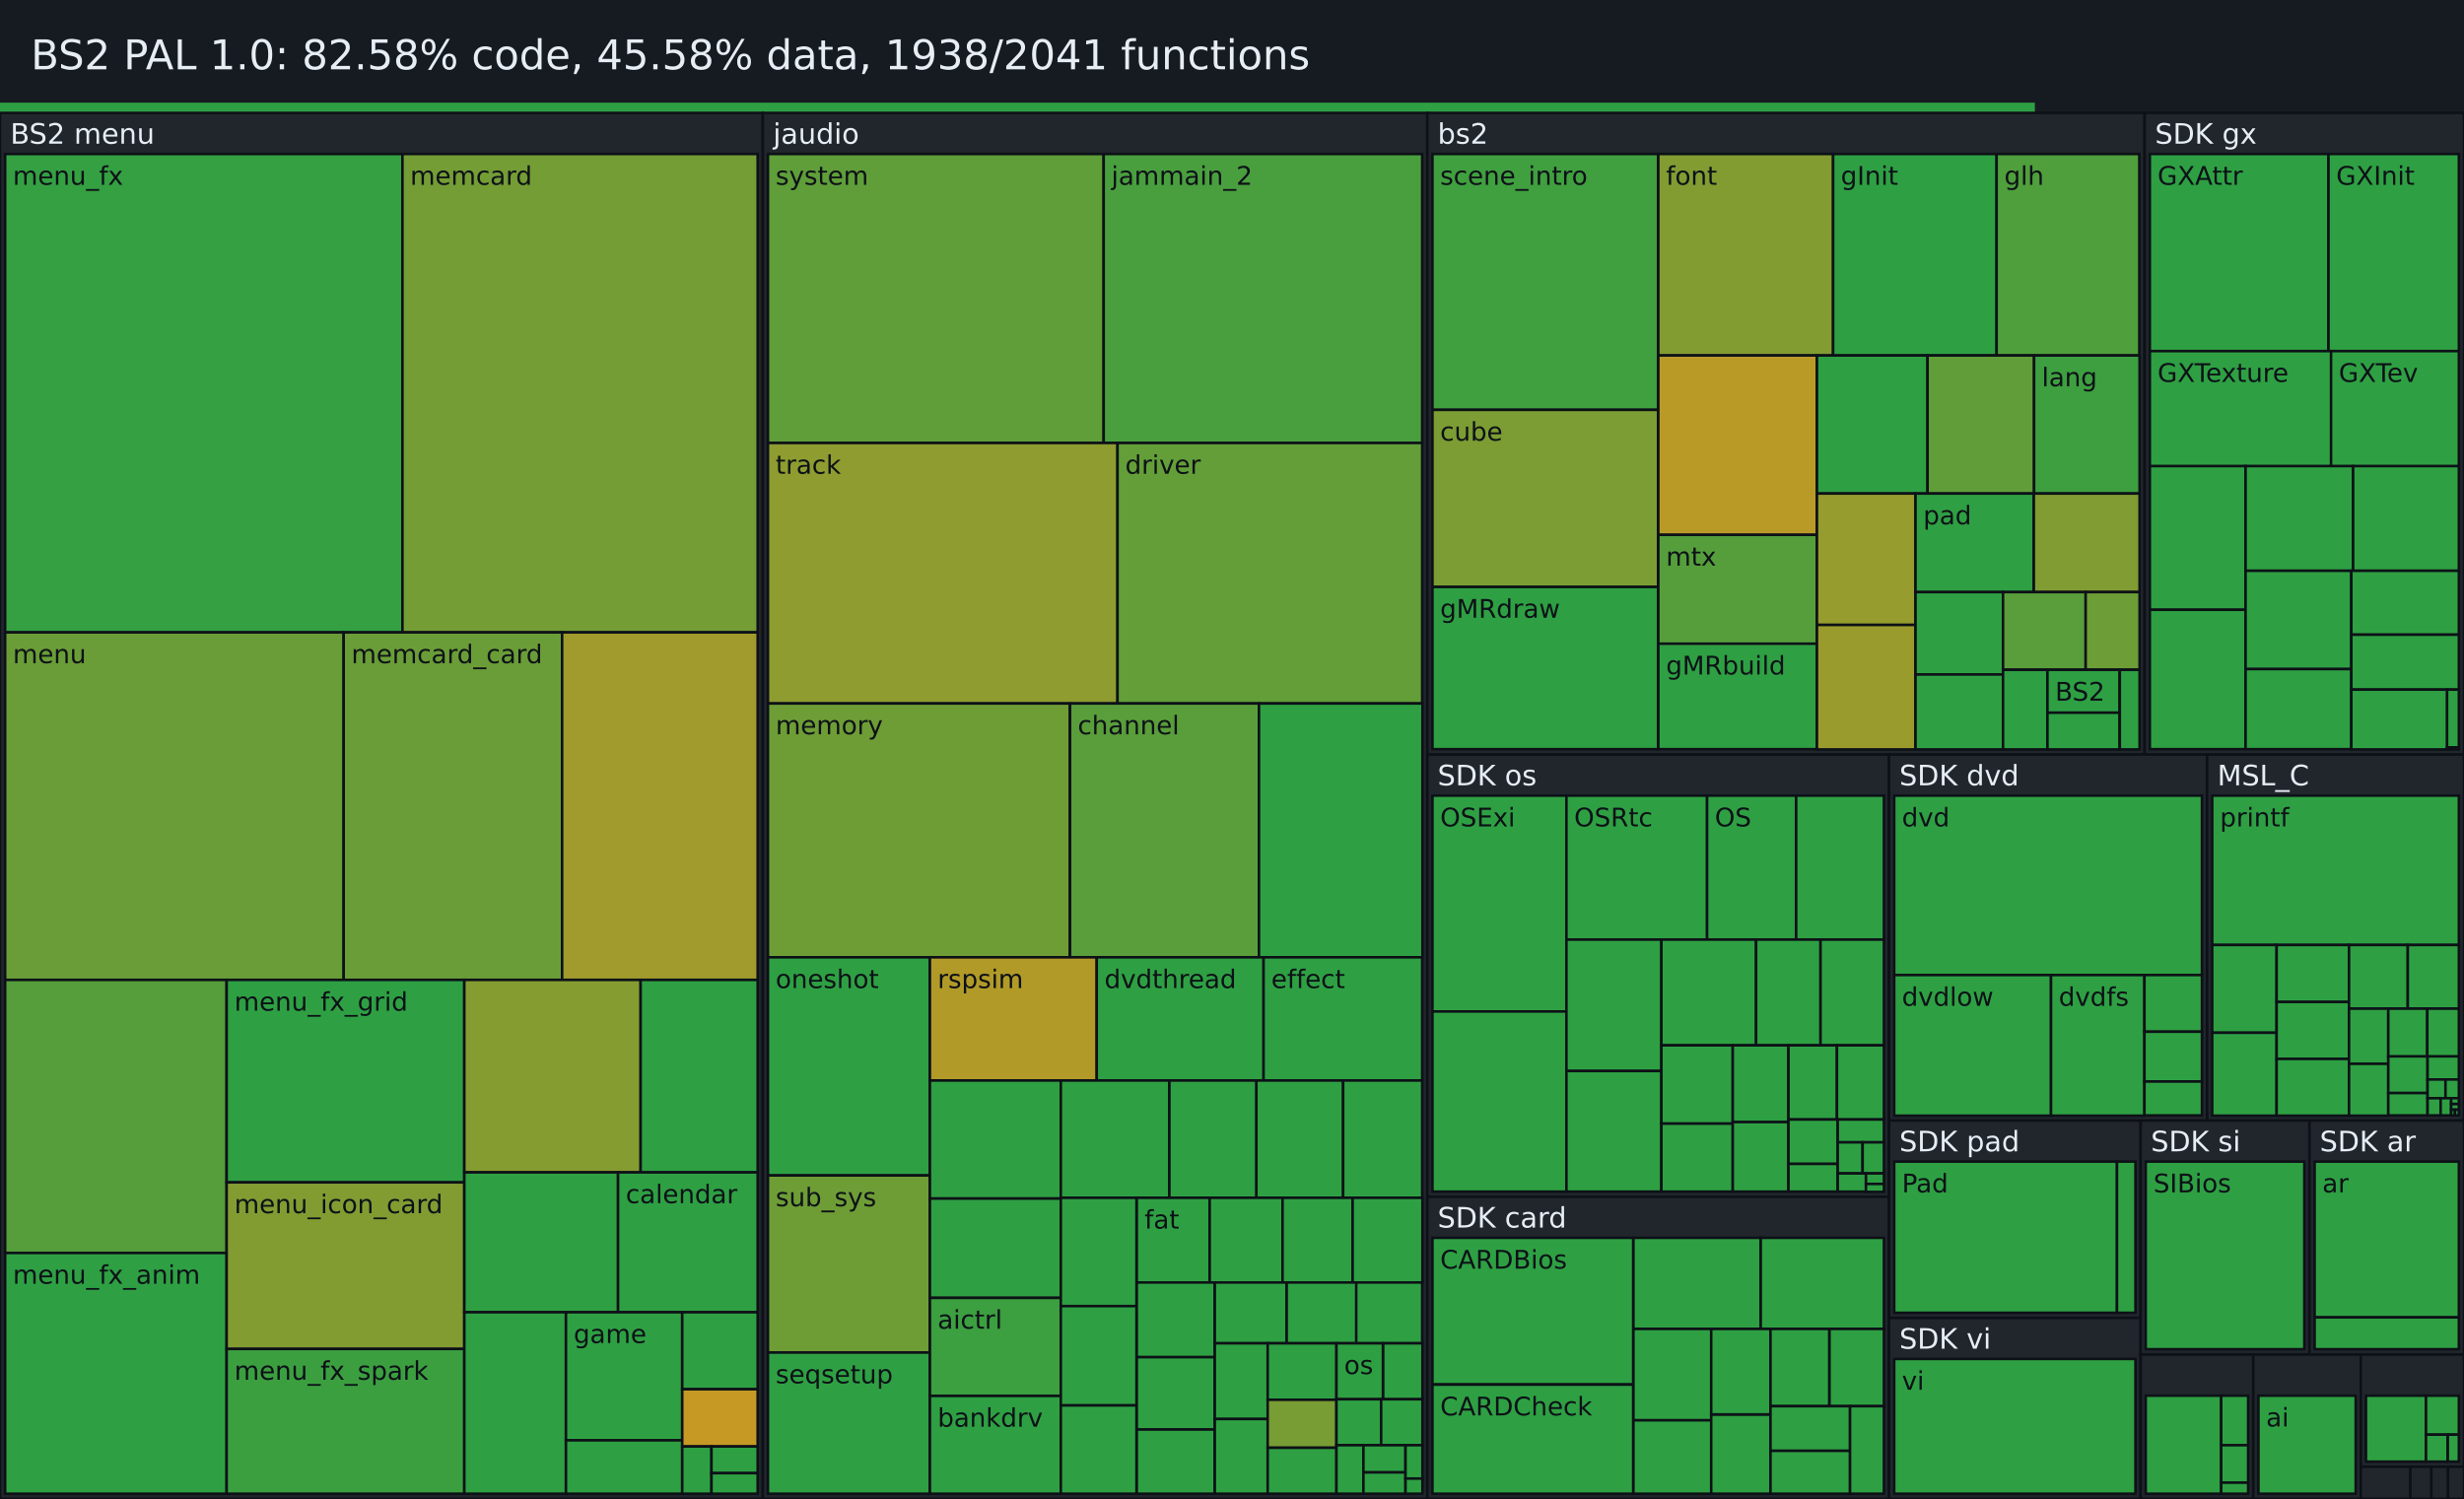
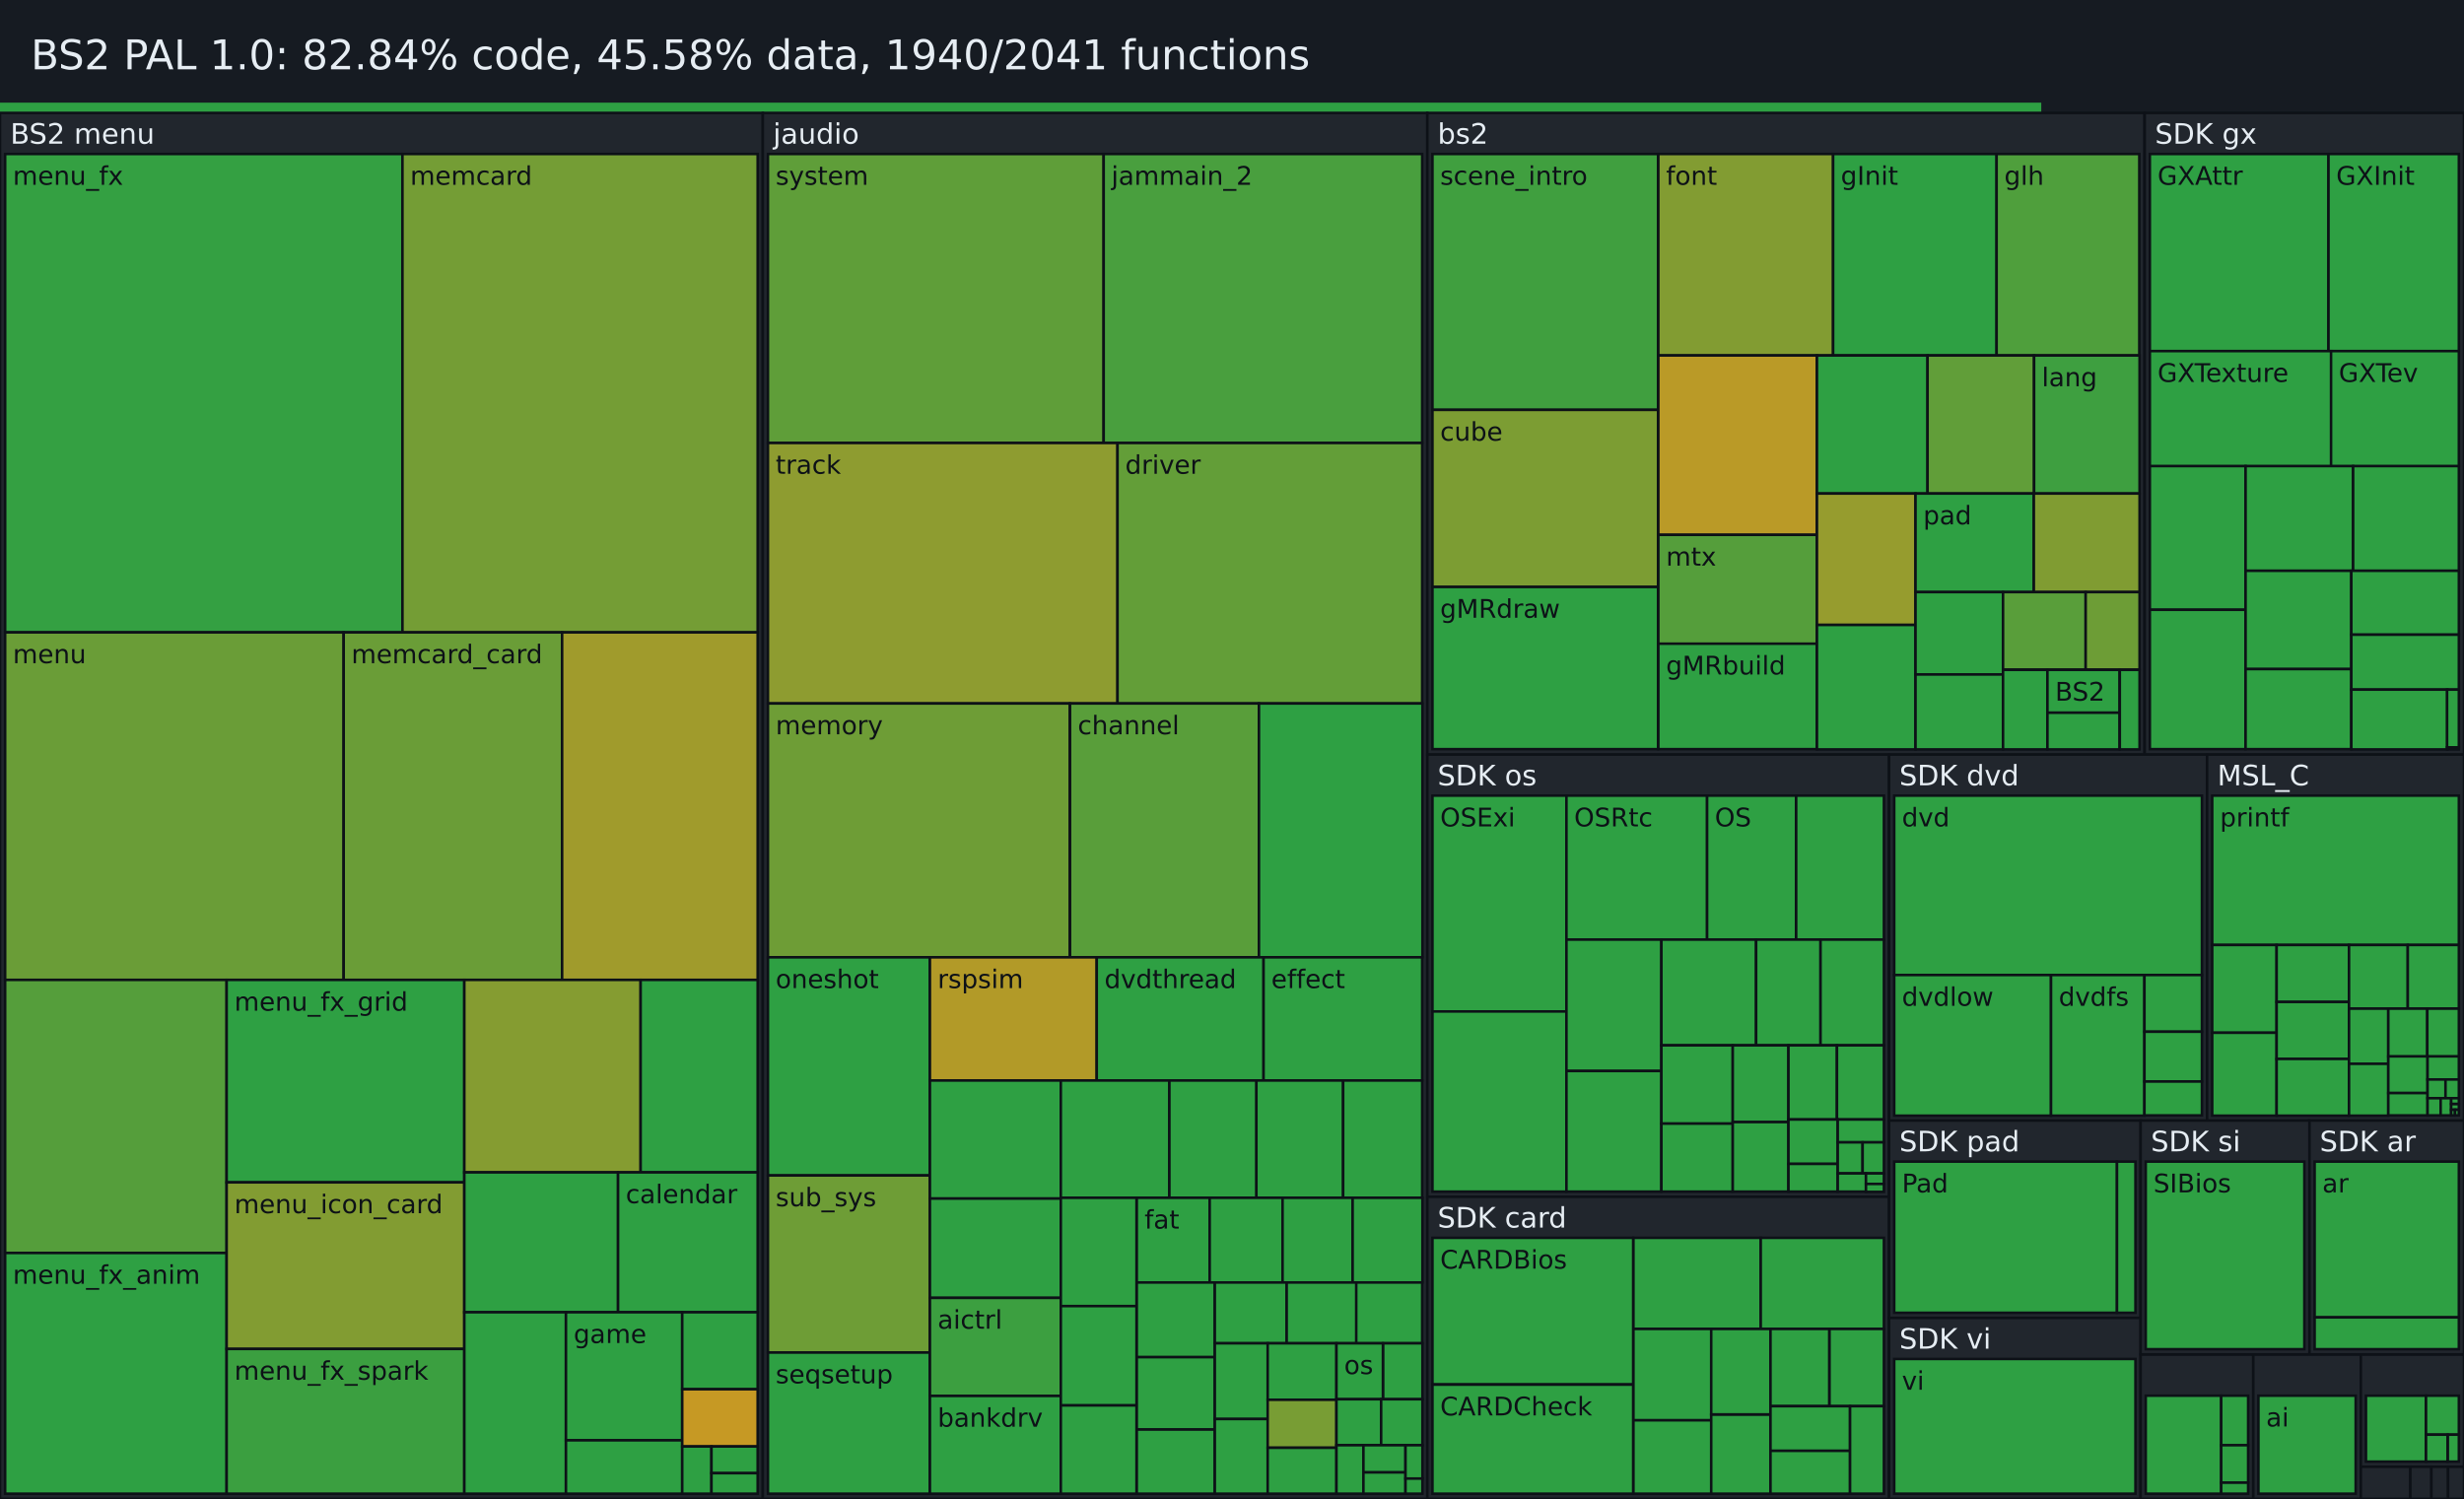
<svg xmlns="http://www.w3.org/2000/svg" width="960" height="584" font-family="Verdana,DejaVu Sans,sans-serif">
  <rect width="100%" height="100%" fill="#0d1117" />
  <rect x="0" y="0" width="960" height="44" fill="#161b22" />
-   <rect x="0" y="40" width="792.8" height="4" fill="#2ea043" />
-   <text x="12" y="27" font-size="16" fill="#e6edf3">BS2 PAL 1.0: 82.58% code, 45.58% data, 1938/2041 functions</text>
+   <rect x="0" y="40" width="795.3" height="4" fill="#2ea043" />
+   <text x="12" y="27" font-size="16" fill="#e6edf3">BS2 PAL 1.0: 82.84% code, 45.58% data, 1940/2041 functions</text>
  <g>
    <rect x="0.0" y="44.0" width="297.2" height="540.0" fill="#21262d" stroke="#0d1117" />
    <text x="4.0" y="56.0" font-size="11" fill="#e6edf3">BS2 menu</text>
  </g>
  <g>
    <rect x="2.0" y="60.0" width="154.8" height="186.4" fill="#34a042" stroke="#0d1117" stroke-width="1" />
    <text x="5.0" y="72.0" font-size="10" fill="#0d1117">menu_fx</text>
  </g>
  <g>
    <rect x="156.8" y="60.0" width="138.4" height="186.4" fill="#749d35" stroke="#0d1117" stroke-width="1" />
    <text x="159.8" y="72.0" font-size="10" fill="#0d1117">memcard</text>
  </g>
  <g>
    <rect x="2.0" y="246.4" width="131.9" height="135.4" fill="#6a9d37" stroke="#0d1117" stroke-width="1" />
    <text x="5.0" y="258.4" font-size="10" fill="#0d1117">menu</text>
  </g>
  <g>
    <rect x="133.9" y="246.4" width="85.1" height="135.4" fill="#6a9d37" stroke="#0d1117" stroke-width="1" />
    <text x="136.9" y="258.4" font-size="10" fill="#0d1117">memcard_card</text>
  </g>
  <g>
    <rect x="219.0" y="246.4" width="76.2" height="135.4" fill="#a09b2c" stroke="#0d1117" stroke-width="1" />
  </g>
  <g>
    <rect x="2.0" y="381.8" width="86.3" height="106.4" fill="#559e3b" stroke="#0d1117" stroke-width="1" />
  </g>
  <g>
    <rect x="2.0" y="488.2" width="86.3" height="93.8" fill="#2ea043" stroke="#0d1117" stroke-width="1" />
    <text x="5.0" y="500.2" font-size="10" fill="#0d1117">menu_fx_anim</text>
  </g>
  <g>
    <rect x="88.3" y="381.8" width="92.6" height="78.9" fill="#2ea043" stroke="#0d1117" stroke-width="1" />
    <text x="91.3" y="393.8" font-size="10" fill="#0d1117">menu_fx_grid</text>
  </g>
  <g>
    <rect x="88.3" y="460.7" width="92.6" height="64.9" fill="#829c32" stroke="#0d1117" stroke-width="1" />
    <text x="91.3" y="472.7" font-size="10" fill="#0d1117">menu_icon_card</text>
  </g>
  <g>
    <rect x="88.3" y="525.6" width="92.6" height="56.4" fill="#3b9f40" stroke="#0d1117" stroke-width="1" />
    <text x="91.3" y="537.6" font-size="10" fill="#0d1117">menu_fx_spark</text>
  </g>
  <g>
    <rect x="180.9" y="381.8" width="68.7" height="75.0" fill="#859c31" stroke="#0d1117" stroke-width="1" />
  </g>
  <g>
    <rect x="249.6" y="381.8" width="45.6" height="75.0" fill="#2ea043" stroke="#0d1117" stroke-width="1" />
  </g>
  <g>
    <rect x="180.9" y="456.8" width="59.9" height="54.5" fill="#2ea043" stroke="#0d1117" stroke-width="1" />
  </g>
  <g>
    <rect x="240.8" y="456.8" width="54.4" height="54.5" fill="#2ea043" stroke="#0d1117" stroke-width="1" />
    <text x="243.8" y="468.8" font-size="10" fill="#0d1117">calendar</text>
  </g>
  <g>
    <rect x="180.9" y="511.3" width="39.6" height="70.7" fill="#2ea043" stroke="#0d1117" stroke-width="1" />
  </g>
  <g>
    <rect x="220.5" y="511.3" width="45.3" height="49.9" fill="#2ea043" stroke="#0d1117" stroke-width="1" />
    <text x="223.5" y="523.3" font-size="10" fill="#0d1117">game</text>
  </g>
  <g>
    <rect x="220.5" y="561.2" width="45.3" height="20.8" fill="#2ea043" stroke="#0d1117" stroke-width="1" />
  </g>
  <g>
    <rect x="265.8" y="511.3" width="29.4" height="30.0" fill="#2ea043" stroke="#0d1117" stroke-width="1" />
  </g>
  <g>
    <rect x="265.8" y="541.3" width="29.4" height="22.3" fill="#c69924" stroke="#0d1117" stroke-width="1" />
  </g>
  <g>
    <rect x="265.8" y="563.6" width="11.4" height="18.4" fill="#2ea043" stroke="#0d1117" stroke-width="1" />
  </g>
  <g>
    <rect x="277.2" y="563.6" width="18.0" height="10.4" fill="#2ea043" stroke="#0d1117" stroke-width="1" />
  </g>
  <g>
    <rect x="277.2" y="574.0" width="18.0" height="8.0" fill="#2ea043" stroke="#0d1117" stroke-width="1" />
  </g>
  <g>
    <rect x="297.2" y="44.0" width="258.9" height="540.0" fill="#21262d" stroke="#0d1117" />
    <text x="301.2" y="56.0" font-size="11" fill="#e6edf3">jaudio</text>
  </g>
  <g>
    <rect x="299.2" y="60.0" width="130.8" height="112.6" fill="#5f9e39" stroke="#0d1117" stroke-width="1" />
    <text x="302.2" y="72.0" font-size="10" fill="#0d1117">system</text>
  </g>
  <g>
    <rect x="430.0" y="60.0" width="124.1" height="112.6" fill="#499f3e" stroke="#0d1117" stroke-width="1" />
    <text x="433.0" y="72.0" font-size="10" fill="#0d1117">jammain_2</text>
  </g>
  <g>
    <rect x="299.2" y="172.6" width="136.2" height="101.5" fill="#8e9c30" stroke="#0d1117" stroke-width="1" />
    <text x="302.2" y="184.6" font-size="10" fill="#0d1117">track</text>
  </g>
  <g>
    <rect x="435.4" y="172.6" width="118.7" height="101.5" fill="#639e38" stroke="#0d1117" stroke-width="1" />
    <text x="438.4" y="184.6" font-size="10" fill="#0d1117">driver</text>
  </g>
  <g>
    <rect x="299.2" y="274.1" width="117.6" height="98.9" fill="#6e9d36" stroke="#0d1117" stroke-width="1" />
    <text x="302.2" y="286.1" font-size="10" fill="#0d1117">memory</text>
  </g>
  <g>
    <rect x="416.9" y="274.1" width="73.6" height="98.9" fill="#599e3a" stroke="#0d1117" stroke-width="1" />
    <text x="419.9" y="286.1" font-size="10" fill="#0d1117">channel</text>
  </g>
  <g>
    <rect x="490.5" y="274.1" width="63.7" height="98.9" fill="#2ea043" stroke="#0d1117" stroke-width="1" />
  </g>
  <g>
    <rect x="299.2" y="373.0" width="63.1" height="85.0" fill="#2ea043" stroke="#0d1117" stroke-width="1" />
    <text x="302.2" y="385.0" font-size="10" fill="#0d1117">oneshot</text>
  </g>
  <g>
    <rect x="299.2" y="458.0" width="63.1" height="69.0" fill="#6e9d36" stroke="#0d1117" stroke-width="1" />
    <text x="302.2" y="470.0" font-size="10" fill="#0d1117">sub_sys</text>
  </g>
  <g>
    <rect x="299.2" y="527.0" width="63.1" height="55.0" fill="#2ea043" stroke="#0d1117" stroke-width="1" />
    <text x="302.2" y="539.0" font-size="10" fill="#0d1117">seqsetup</text>
  </g>
  <g>
    <rect x="362.3" y="373.0" width="65.0" height="48.0" fill="#b29a28" stroke="#0d1117" stroke-width="1" />
    <text x="365.3" y="385.0" font-size="10" fill="#0d1117">rspsim</text>
  </g>
  <g>
    <rect x="427.3" y="373.0" width="65.0" height="48.0" fill="#2ea043" stroke="#0d1117" stroke-width="1" />
    <text x="430.3" y="385.0" font-size="10" fill="#0d1117">dvdthread</text>
  </g>
  <g>
    <rect x="492.3" y="373.0" width="61.8" height="48.0" fill="#2ea043" stroke="#0d1117" stroke-width="1" />
    <text x="495.3" y="385.0" font-size="10" fill="#0d1117">effect</text>
  </g>
  <g>
    <rect x="362.3" y="421.0" width="51.0" height="46.0" fill="#2ea043" stroke="#0d1117" stroke-width="1" />
  </g>
  <g>
    <rect x="362.3" y="467.0" width="51.0" height="38.7" fill="#2ea043" stroke="#0d1117" stroke-width="1" />
  </g>
  <g>
    <rect x="362.3" y="505.7" width="51.0" height="38.2" fill="#3c9f40" stroke="#0d1117" stroke-width="1" />
    <text x="365.3" y="517.7" font-size="10" fill="#0d1117">aictrl</text>
  </g>
  <g>
    <rect x="362.3" y="543.9" width="51.0" height="38.1" fill="#2ea043" stroke="#0d1117" stroke-width="1" />
    <text x="365.3" y="555.9" font-size="10" fill="#0d1117">bankdrv</text>
  </g>
  <g>
    <rect x="413.3" y="421.0" width="42.3" height="45.7" fill="#2ea043" stroke="#0d1117" stroke-width="1" />
  </g>
  <g>
    <rect x="455.6" y="421.0" width="34.0" height="45.7" fill="#2ea043" stroke="#0d1117" stroke-width="1" />
  </g>
  <g>
    <rect x="489.5" y="421.0" width="33.8" height="45.7" fill="#2ea043" stroke="#0d1117" stroke-width="1" />
  </g>
  <g>
    <rect x="523.3" y="421.0" width="30.8" height="45.7" fill="#2ea043" stroke="#0d1117" stroke-width="1" />
  </g>
  <g>
    <rect x="413.3" y="466.7" width="29.5" height="42.2" fill="#2ea043" stroke="#0d1117" stroke-width="1" />
  </g>
  <g>
    <rect x="413.3" y="508.9" width="29.5" height="38.7" fill="#2ea043" stroke="#0d1117" stroke-width="1" />
  </g>
  <g>
    <rect x="413.3" y="547.6" width="29.5" height="34.4" fill="#2ea043" stroke="#0d1117" stroke-width="1" />
  </g>
  <g>
    <rect x="442.9" y="466.7" width="28.5" height="33.0" fill="#2ea043" stroke="#0d1117" stroke-width="1" />
    <text x="445.9" y="478.7" font-size="10" fill="#0d1117">fat</text>
  </g>
  <g>
    <rect x="471.3" y="466.7" width="28.4" height="33.0" fill="#2ea043" stroke="#0d1117" stroke-width="1" />
  </g>
  <g>
    <rect x="499.7" y="466.7" width="27.3" height="33.0" fill="#2ea043" stroke="#0d1117" stroke-width="1" />
  </g>
  <g>
    <rect x="527.0" y="466.7" width="27.2" height="33.0" fill="#2ea043" stroke="#0d1117" stroke-width="1" />
  </g>
  <g>
    <rect x="442.9" y="499.7" width="30.4" height="29.1" fill="#2ea043" stroke="#0d1117" stroke-width="1" />
  </g>
  <g>
    <rect x="442.9" y="528.8" width="30.4" height="28.2" fill="#2ea043" stroke="#0d1117" stroke-width="1" />
  </g>
  <g>
    <rect x="442.9" y="557.0" width="30.4" height="25.0" fill="#2ea043" stroke="#0d1117" stroke-width="1" />
  </g>
  <g>
    <rect x="473.3" y="499.7" width="28.0" height="23.7" fill="#2ea043" stroke="#0d1117" stroke-width="1" />
  </g>
  <g>
    <rect x="501.3" y="499.7" width="27.2" height="23.7" fill="#2ea043" stroke="#0d1117" stroke-width="1" />
  </g>
  <g>
    <rect x="528.4" y="499.7" width="25.7" height="23.7" fill="#2ea043" stroke="#0d1117" stroke-width="1" />
  </g>
  <g>
    <rect x="473.3" y="523.4" width="20.7" height="29.5" fill="#2ea043" stroke="#0d1117" stroke-width="1" />
  </g>
  <g>
    <rect x="473.3" y="552.9" width="20.7" height="29.1" fill="#2ea043" stroke="#0d1117" stroke-width="1" />
  </g>
  <g>
    <rect x="493.9" y="523.4" width="26.8" height="22.0" fill="#2ea043" stroke="#0d1117" stroke-width="1" />
  </g>
  <g>
    <rect x="493.9" y="545.4" width="26.8" height="18.7" fill="#789d34" stroke="#0d1117" stroke-width="1" />
  </g>
  <g>
    <rect x="493.9" y="564.1" width="26.8" height="17.9" fill="#2ea043" stroke="#0d1117" stroke-width="1" />
  </g>
  <g>
    <rect x="520.7" y="523.4" width="18.1" height="21.8" fill="#2ea043" stroke="#0d1117" stroke-width="1" />
    <text x="523.7" y="535.4" font-size="10" fill="#0d1117">os</text>
  </g>
  <g>
    <rect x="538.9" y="523.4" width="15.3" height="21.8" fill="#2ea043" stroke="#0d1117" stroke-width="1" />
  </g>
  <g>
    <rect x="520.7" y="545.2" width="17.4" height="17.9" fill="#2ea043" stroke="#0d1117" stroke-width="1" />
  </g>
  <g>
    <rect x="538.1" y="545.2" width="16.1" height="17.9" fill="#2ea043" stroke="#0d1117" stroke-width="1" />
  </g>
  <g>
    <rect x="520.7" y="563.1" width="10.5" height="18.9" fill="#2ea043" stroke="#0d1117" stroke-width="1" />
  </g>
  <g>
    <rect x="531.2" y="563.1" width="16.4" height="10.6" fill="#2ea043" stroke="#0d1117" stroke-width="1" />
  </g>
  <g>
    <rect x="531.2" y="573.7" width="16.4" height="8.3" fill="#2ea043" stroke="#0d1117" stroke-width="1" />
  </g>
  <g>
    <rect x="547.6" y="563.1" width="6.6" height="13.0" fill="#2ea043" stroke="#0d1117" stroke-width="1" />
  </g>
  <g>
    <rect x="547.6" y="576.1" width="6.6" height="5.9" fill="#2ea043" stroke="#0d1117" stroke-width="1" />
  </g>
  <g>
    <rect x="556.1" y="44.0" width="279.4" height="250.0" fill="#21262d" stroke="#0d1117" />
    <text x="560.1" y="56.0" font-size="11" fill="#e6edf3">bs2</text>
  </g>
  <g>
    <rect x="558.1" y="60.0" width="87.9" height="99.7" fill="#409f3f" stroke="#0d1117" stroke-width="1" />
    <text x="561.1" y="72.0" font-size="10" fill="#0d1117">scene_intro</text>
  </g>
  <g>
    <rect x="558.1" y="159.7" width="87.9" height="69.0" fill="#7c9d33" stroke="#0d1117" stroke-width="1" />
    <text x="561.1" y="171.7" font-size="10" fill="#0d1117">cube</text>
  </g>
  <g>
    <rect x="558.1" y="228.7" width="87.9" height="63.2" fill="#2ea043" stroke="#0d1117" stroke-width="1" />
    <text x="561.1" y="240.7" font-size="10" fill="#0d1117">gMRdraw</text>
  </g>
  <g>
    <rect x="646.1" y="60.0" width="68.1" height="78.5" fill="#829c32" stroke="#0d1117" stroke-width="1" />
    <text x="649.1" y="72.0" font-size="10" fill="#0d1117">font</text>
  </g>
  <g>
    <rect x="714.2" y="60.0" width="63.7" height="78.5" fill="#2ea043" stroke="#0d1117" stroke-width="1" />
    <text x="717.2" y="72.0" font-size="10" fill="#0d1117">gInit</text>
  </g>
  <g>
    <rect x="777.9" y="60.0" width="55.6" height="78.5" fill="#4f9f3c" stroke="#0d1117" stroke-width="1" />
    <text x="780.9" y="72.0" font-size="10" fill="#0d1117">glh</text>
  </g>
  <g>
    <rect x="646.1" y="138.5" width="61.8" height="69.9" fill="#ba9a27" stroke="#0d1117" stroke-width="1" />
  </g>
  <g>
    <rect x="646.1" y="208.4" width="61.8" height="42.5" fill="#559e3b" stroke="#0d1117" stroke-width="1" />
    <text x="649.1" y="220.4" font-size="10" fill="#0d1117">mtx</text>
  </g>
  <g>
    <rect x="646.1" y="250.8" width="61.8" height="41.1" fill="#2ea043" stroke="#0d1117" stroke-width="1" />
    <text x="649.1" y="262.8" font-size="10" fill="#0d1117">gMRbuild</text>
  </g>
  <g>
    <rect x="707.9" y="138.5" width="43.1" height="53.8" fill="#2ea043" stroke="#0d1117" stroke-width="1" />
  </g>
  <g>
    <rect x="751.0" y="138.5" width="41.5" height="53.8" fill="#619e39" stroke="#0d1117" stroke-width="1" />
  </g>
  <g>
    <rect x="792.5" y="138.5" width="41.1" height="53.8" fill="#3e9f40" stroke="#0d1117" stroke-width="1" />
    <text x="795.5" y="150.5" font-size="10" fill="#0d1117">lang</text>
  </g>
  <g>
    <rect x="707.9" y="192.3" width="38.4" height="51.2" fill="#969c2e" stroke="#0d1117" stroke-width="1" />
  </g>
  <g>
-     <rect x="707.9" y="243.5" width="38.4" height="48.5" fill="#9a9b2d" stroke="#0d1117" stroke-width="1" />
+     <rect x="707.9" y="243.5" width="38.4" height="48.5" fill="#2ea043" stroke="#0d1117" stroke-width="1" />
  </g>
  <g>
    <rect x="746.3" y="192.3" width="46.1" height="38.4" fill="#2ea043" stroke="#0d1117" stroke-width="1" />
    <text x="749.3" y="204.3" font-size="10" fill="#0d1117">pad</text>
  </g>
  <g>
    <rect x="792.4" y="192.3" width="41.2" height="38.4" fill="#809c32" stroke="#0d1117" stroke-width="1" />
  </g>
  <g>
    <rect x="746.3" y="230.7" width="34.1" height="32.1" fill="#2ea043" stroke="#0d1117" stroke-width="1" />
  </g>
  <g>
    <rect x="746.3" y="262.8" width="34.1" height="29.2" fill="#2ea043" stroke="#0d1117" stroke-width="1" />
  </g>
  <g>
    <rect x="780.4" y="230.7" width="32.2" height="30.2" fill="#599e3a" stroke="#0d1117" stroke-width="1" />
  </g>
  <g>
    <rect x="812.6" y="230.7" width="21.0" height="30.2" fill="#6d9d36" stroke="#0d1117" stroke-width="1" />
  </g>
  <g>
    <rect x="780.4" y="261.0" width="17.3" height="31.0" fill="#2ea043" stroke="#0d1117" stroke-width="1" />
  </g>
  <g>
    <rect x="797.7" y="261.0" width="28.1" height="16.7" fill="#2ea043" stroke="#0d1117" stroke-width="1" />
    <text x="800.7" y="273.0" font-size="10" fill="#0d1117">BS2</text>
  </g>
  <g>
    <rect x="797.7" y="277.7" width="28.1" height="14.3" fill="#2ea043" stroke="#0d1117" stroke-width="1" />
  </g>
  <g>
    <rect x="825.9" y="261.0" width="7.7" height="31.0" fill="#2ea043" stroke="#0d1117" stroke-width="1" />
  </g>
  <g>
    <rect x="835.6" y="44.0" width="124.4" height="250.0" fill="#21262d" stroke="#0d1117" />
    <text x="839.6" y="56.0" font-size="11" fill="#e6edf3">SDK gx</text>
  </g>
  <g>
    <rect x="837.6" y="60.0" width="69.6" height="76.8" fill="#2ea043" stroke="#0d1117" stroke-width="1" />
    <text x="840.6" y="72.0" font-size="10" fill="#0d1117">GXAttr</text>
  </g>
  <g>
    <rect x="907.2" y="60.0" width="50.8" height="76.8" fill="#2ea043" stroke="#0d1117" stroke-width="1" />
    <text x="910.2" y="72.0" font-size="10" fill="#0d1117">GXInit</text>
  </g>
  <g>
    <rect x="837.6" y="136.8" width="70.7" height="44.9" fill="#2ea043" stroke="#0d1117" stroke-width="1" />
    <text x="840.6" y="148.8" font-size="10" fill="#0d1117">GXTexture</text>
  </g>
  <g>
    <rect x="908.2" y="136.8" width="49.8" height="44.9" fill="#2ea043" stroke="#0d1117" stroke-width="1" />
    <text x="911.2" y="148.8" font-size="10" fill="#0d1117">GXTev</text>
  </g>
  <g>
    <rect x="837.6" y="181.6" width="37.3" height="56.0" fill="#2ea043" stroke="#0d1117" stroke-width="1" />
  </g>
  <g>
    <rect x="837.6" y="237.6" width="37.3" height="54.3" fill="#2ea043" stroke="#0d1117" stroke-width="1" />
  </g>
  <g>
    <rect x="874.9" y="181.6" width="41.9" height="40.8" fill="#2ea043" stroke="#0d1117" stroke-width="1" />
  </g>
  <g>
    <rect x="916.8" y="181.6" width="41.2" height="40.8" fill="#2ea043" stroke="#0d1117" stroke-width="1" />
  </g>
  <g>
    <rect x="874.9" y="222.4" width="41.2" height="38.3" fill="#2ea043" stroke="#0d1117" stroke-width="1" />
  </g>
  <g>
    <rect x="874.9" y="260.7" width="41.2" height="31.2" fill="#2ea043" stroke="#0d1117" stroke-width="1" />
  </g>
  <g>
    <rect x="916.1" y="222.4" width="41.9" height="24.9" fill="#2ea043" stroke="#0d1117" stroke-width="1" />
  </g>
  <g>
    <rect x="916.1" y="247.3" width="41.9" height="21.4" fill="#2ea043" stroke="#0d1117" stroke-width="1" />
  </g>
  <g>
    <rect x="916.1" y="268.7" width="37.4" height="23.3" fill="#2ea043" stroke="#0d1117" stroke-width="1" />
  </g>
  <g>
    <rect x="953.4" y="268.7" width="4.6" height="22.5" fill="#2ea043" stroke="#0d1117" stroke-width="1" />
  </g>
  <g>
    <rect x="953.4" y="291.2" width="4.6" height="0.8" fill="#2ea043" stroke="#0d1117" stroke-width="1" />
  </g>
  <g>
    <rect x="556.1" y="294.0" width="179.9" height="172.4" fill="#21262d" stroke="#0d1117" />
    <text x="560.1" y="306.0" font-size="11" fill="#e6edf3">SDK os</text>
  </g>
  <g>
    <rect x="558.1" y="310.0" width="52.2" height="84.1" fill="#2ea043" stroke="#0d1117" stroke-width="1" />
    <text x="561.1" y="322.0" font-size="10" fill="#0d1117">OSExi</text>
  </g>
  <g>
    <rect x="558.1" y="394.1" width="52.2" height="70.2" fill="#2ea043" stroke="#0d1117" stroke-width="1" />
  </g>
  <g>
    <rect x="610.3" y="310.0" width="54.8" height="56.2" fill="#2ea043" stroke="#0d1117" stroke-width="1" />
    <text x="613.3" y="322.0" font-size="10" fill="#0d1117">OSRtc</text>
  </g>
  <g>
    <rect x="665.1" y="310.0" width="34.7" height="56.2" fill="#2ea043" stroke="#0d1117" stroke-width="1" />
    <text x="668.1" y="322.0" font-size="10" fill="#0d1117">OS</text>
  </g>
  <g>
    <rect x="699.8" y="310.0" width="34.2" height="56.2" fill="#2ea043" stroke="#0d1117" stroke-width="1" />
  </g>
  <g>
    <rect x="610.3" y="366.1" width="37.0" height="51.2" fill="#2ea043" stroke="#0d1117" stroke-width="1" />
  </g>
  <g>
    <rect x="610.3" y="417.3" width="37.0" height="47.0" fill="#2ea043" stroke="#0d1117" stroke-width="1" />
  </g>
  <g>
    <rect x="647.3" y="366.1" width="36.9" height="41.2" fill="#2ea043" stroke="#0d1117" stroke-width="1" />
  </g>
  <g>
    <rect x="684.2" y="366.1" width="25.1" height="41.2" fill="#2ea043" stroke="#0d1117" stroke-width="1" />
  </g>
  <g>
    <rect x="709.3" y="366.1" width="24.7" height="41.2" fill="#2ea043" stroke="#0d1117" stroke-width="1" />
  </g>
  <g>
    <rect x="647.3" y="407.3" width="27.8" height="30.5" fill="#2ea043" stroke="#0d1117" stroke-width="1" />
  </g>
  <g>
    <rect x="647.3" y="437.8" width="27.8" height="26.5" fill="#2ea043" stroke="#0d1117" stroke-width="1" />
  </g>
  <g>
    <rect x="675.1" y="407.3" width="21.7" height="29.9" fill="#2ea043" stroke="#0d1117" stroke-width="1" />
  </g>
  <g>
    <rect x="675.1" y="437.2" width="21.7" height="27.1" fill="#2ea043" stroke="#0d1117" stroke-width="1" />
  </g>
  <g>
    <rect x="696.8" y="407.3" width="18.9" height="28.9" fill="#2ea043" stroke="#0d1117" stroke-width="1" />
  </g>
  <g>
    <rect x="715.7" y="407.3" width="18.3" height="28.9" fill="#2ea043" stroke="#0d1117" stroke-width="1" />
  </g>
  <g>
    <rect x="696.8" y="436.2" width="19.2" height="17.3" fill="#2ea043" stroke="#0d1117" stroke-width="1" />
  </g>
  <g>
    <rect x="696.8" y="453.5" width="19.2" height="10.8" fill="#2ea043" stroke="#0d1117" stroke-width="1" />
  </g>
  <g>
    <rect x="716.0" y="436.2" width="18.0" height="8.9" fill="#2ea043" stroke="#0d1117" stroke-width="1" />
  </g>
  <g>
    <rect x="716.0" y="445.1" width="9.7" height="12.1" fill="#2ea043" stroke="#0d1117" stroke-width="1" />
  </g>
  <g>
    <rect x="725.7" y="445.1" width="8.3" height="12.1" fill="#2ea043" stroke="#0d1117" stroke-width="1" />
  </g>
  <g>
    <rect x="716.0" y="457.2" width="11.0" height="7.1" fill="#2ea043" stroke="#0d1117" stroke-width="1" />
  </g>
  <g>
    <rect x="727.0" y="457.2" width="7.0" height="4.1" fill="#2ea043" stroke="#0d1117" stroke-width="1" />
  </g>
  <g>
    <rect x="727.0" y="461.3" width="7.0" height="3.1" fill="#2ea043" stroke="#0d1117" stroke-width="1" />
  </g>
  <g>
    <rect x="556.1" y="466.3" width="179.9" height="117.7" fill="#21262d" stroke="#0d1117" />
    <text x="560.1" y="478.3" font-size="11" fill="#e6edf3">SDK card</text>
  </g>
  <g>
    <rect x="558.1" y="482.3" width="78.2" height="57.1" fill="#2ea043" stroke="#0d1117" stroke-width="1" />
    <text x="561.1" y="494.3" font-size="10" fill="#0d1117">CARDBios</text>
  </g>
  <g>
    <rect x="558.1" y="539.5" width="78.2" height="42.5" fill="#2ea043" stroke="#0d1117" stroke-width="1" />
    <text x="561.1" y="551.5" font-size="10" fill="#0d1117">CARDCheck</text>
  </g>
  <g>
    <rect x="636.4" y="482.3" width="49.6" height="35.5" fill="#2ea043" stroke="#0d1117" stroke-width="1" />
  </g>
  <g>
    <rect x="686.0" y="482.3" width="48.0" height="35.5" fill="#2ea043" stroke="#0d1117" stroke-width="1" />
  </g>
  <g>
    <rect x="636.4" y="517.8" width="30.4" height="35.6" fill="#2ea043" stroke="#0d1117" stroke-width="1" />
  </g>
  <g>
    <rect x="636.4" y="553.4" width="30.4" height="28.6" fill="#2ea043" stroke="#0d1117" stroke-width="1" />
  </g>
  <g>
    <rect x="666.7" y="517.8" width="23.1" height="33.3" fill="#2ea043" stroke="#0d1117" stroke-width="1" />
  </g>
  <g>
    <rect x="666.7" y="551.2" width="23.1" height="30.8" fill="#2ea043" stroke="#0d1117" stroke-width="1" />
  </g>
  <g>
    <rect x="689.8" y="517.8" width="22.9" height="30.1" fill="#2ea043" stroke="#0d1117" stroke-width="1" />
  </g>
  <g>
    <rect x="712.8" y="517.8" width="21.2" height="30.1" fill="#2ea043" stroke="#0d1117" stroke-width="1" />
  </g>
  <g>
    <rect x="689.8" y="547.9" width="31.0" height="17.4" fill="#2ea043" stroke="#0d1117" stroke-width="1" />
  </g>
  <g>
    <rect x="689.8" y="565.3" width="31.0" height="16.7" fill="#2ea043" stroke="#0d1117" stroke-width="1" />
  </g>
  <g>
    <rect x="720.8" y="547.9" width="13.2" height="34.1" fill="#2ea043" stroke="#0d1117" stroke-width="1" />
  </g>
  <g>
    <rect x="736.0" y="294.0" width="123.9" height="142.7" fill="#21262d" stroke="#0d1117" />
    <text x="740.0" y="306.0" font-size="11" fill="#e6edf3">SDK dvd</text>
  </g>
  <g>
    <rect x="738.0" y="310.0" width="119.9" height="69.9" fill="#2ea043" stroke="#0d1117" stroke-width="1" />
    <text x="741.0" y="322.0" font-size="10" fill="#0d1117">dvd</text>
  </g>
  <g>
    <rect x="738.0" y="379.9" width="61.1" height="54.8" fill="#2ea043" stroke="#0d1117" stroke-width="1" />
    <text x="741.0" y="391.9" font-size="10" fill="#0d1117">dvdlow</text>
  </g>
  <g>
    <rect x="799.1" y="379.9" width="36.4" height="54.8" fill="#2ea043" stroke="#0d1117" stroke-width="1" />
    <text x="802.1" y="391.9" font-size="10" fill="#0d1117">dvdfs</text>
  </g>
  <g>
    <rect x="835.5" y="379.9" width="22.4" height="22.1" fill="#2ea043" stroke="#0d1117" stroke-width="1" />
  </g>
  <g>
    <rect x="835.5" y="402.0" width="22.4" height="19.4" fill="#2ea043" stroke="#0d1117" stroke-width="1" />
  </g>
  <g>
    <rect x="835.5" y="421.4" width="22.4" height="13.2" fill="#2ea043" stroke="#0d1117" stroke-width="1" />
  </g>
  <g>
    <rect x="859.9" y="294.0" width="100.1" height="142.7" fill="#21262d" stroke="#0d1117" />
    <text x="863.9" y="306.0" font-size="11" fill="#e6edf3">MSL_C</text>
  </g>
  <g>
    <rect x="861.9" y="310.0" width="96.1" height="58.2" fill="#2ea043" stroke="#0d1117" stroke-width="1" />
    <text x="864.9" y="322.0" font-size="10" fill="#0d1117">printf</text>
  </g>
  <g>
    <rect x="861.9" y="368.2" width="25.1" height="34.2" fill="#2ea043" stroke="#0d1117" stroke-width="1" />
  </g>
  <g>
    <rect x="861.9" y="402.4" width="25.1" height="32.3" fill="#2ea043" stroke="#0d1117" stroke-width="1" />
  </g>
  <g>
    <rect x="887.0" y="368.2" width="28.2" height="22.2" fill="#2ea043" stroke="#0d1117" stroke-width="1" />
  </g>
  <g>
    <rect x="887.0" y="390.4" width="28.2" height="22.2" fill="#2ea043" stroke="#0d1117" stroke-width="1" />
  </g>
  <g>
    <rect x="887.0" y="412.6" width="28.2" height="22.1" fill="#2ea043" stroke="#0d1117" stroke-width="1" />
  </g>
  <g>
    <rect x="915.2" y="368.2" width="22.9" height="24.8" fill="#2ea043" stroke="#0d1117" stroke-width="1" />
  </g>
  <g>
    <rect x="938.1" y="368.2" width="19.9" height="24.8" fill="#2ea043" stroke="#0d1117" stroke-width="1" />
  </g>
  <g>
    <rect x="915.2" y="393.0" width="15.3" height="21.5" fill="#2ea043" stroke="#0d1117" stroke-width="1" />
  </g>
  <g>
    <rect x="915.2" y="414.5" width="15.3" height="20.2" fill="#2ea043" stroke="#0d1117" stroke-width="1" />
  </g>
  <g>
    <rect x="930.5" y="393.0" width="15.2" height="18.7" fill="#2ea043" stroke="#0d1117" stroke-width="1" />
  </g>
  <g>
    <rect x="945.7" y="393.0" width="12.3" height="18.7" fill="#2ea043" stroke="#0d1117" stroke-width="1" />
  </g>
  <g>
    <rect x="930.5" y="411.6" width="15.3" height="14.3" fill="#2ea043" stroke="#0d1117" stroke-width="1" />
  </g>
  <g>
    <rect x="930.5" y="425.9" width="15.3" height="8.7" fill="#2ea043" stroke="#0d1117" stroke-width="1" />
  </g>
  <g>
    <rect x="945.8" y="411.6" width="12.2" height="9.0" fill="#2ea043" stroke="#0d1117" stroke-width="1" />
  </g>
  <g>
    <rect x="945.8" y="420.6" width="7.0" height="7.3" fill="#2ea043" stroke="#0d1117" stroke-width="1" />
  </g>
  <g>
    <rect x="952.8" y="420.6" width="5.2" height="7.3" fill="#2ea043" stroke="#0d1117" stroke-width="1" />
  </g>
  <g>
    <rect x="945.8" y="427.9" width="5.1" height="6.7" fill="#2ea043" stroke="#0d1117" stroke-width="1" />
  </g>
  <g>
    <rect x="950.9" y="427.9" width="4.1" height="6.7" fill="#2ea043" stroke="#0d1117" stroke-width="1" />
  </g>
  <g>
    <rect x="955.0" y="427.9" width="3.0" height="2.2" fill="#2ea043" stroke="#0d1117" stroke-width="1" />
  </g>
  <g>
    <rect x="955.0" y="430.2" width="3.0" height="2.2" fill="#2ea043" stroke="#0d1117" stroke-width="1" />
  </g>
  <g>
    <rect x="955.0" y="432.4" width="1.5" height="2.2" fill="#2ea043" stroke="#0d1117" stroke-width="1" />
  </g>
  <g>
    <rect x="956.5" y="432.4" width="1.5" height="2.2" fill="#2ea043" stroke="#0d1117" stroke-width="1" />
  </g>
  <g>
    <rect x="736.0" y="436.6" width="98.0" height="76.9" fill="#21262d" stroke="#0d1117" />
    <text x="740.0" y="448.6" font-size="11" fill="#e6edf3">SDK pad</text>
  </g>
  <g>
    <rect x="738.0" y="452.6" width="86.8" height="58.9" fill="#2ea043" stroke="#0d1117" stroke-width="1" />
    <text x="741.0" y="464.6" font-size="10" fill="#0d1117">Pad</text>
  </g>
  <g>
    <rect x="824.8" y="452.6" width="7.2" height="58.9" fill="#2ea043" stroke="#0d1117" stroke-width="1" />
  </g>
  <g>
    <rect x="736.0" y="513.5" width="98.0" height="70.5" fill="#21262d" stroke="#0d1117" />
    <text x="740.0" y="525.5" font-size="11" fill="#e6edf3">SDK vi</text>
  </g>
  <g>
    <rect x="738.0" y="529.5" width="94.0" height="52.5" fill="#2ea043" stroke="#0d1117" stroke-width="1" />
    <text x="741.0" y="541.5" font-size="10" fill="#0d1117">vi</text>
  </g>
  <g>
    <rect x="834.0" y="436.6" width="65.8" height="91.1" fill="#21262d" stroke="#0d1117" />
    <text x="838.0" y="448.6" font-size="11" fill="#e6edf3">SDK si</text>
  </g>
  <g>
    <rect x="836.0" y="452.6" width="61.8" height="73.1" fill="#2ea043" stroke="#0d1117" stroke-width="1" />
    <text x="839.0" y="464.6" font-size="10" fill="#0d1117">SIBios</text>
  </g>
  <g>
    <rect x="899.8" y="436.6" width="60.2" height="91.1" fill="#21262d" stroke="#0d1117" />
    <text x="903.8" y="448.6" font-size="11" fill="#e6edf3">SDK ar</text>
  </g>
  <g>
    <rect x="901.8" y="452.6" width="56.2" height="60.7" fill="#2ea043" stroke="#0d1117" stroke-width="1" />
    <text x="904.8" y="464.6" font-size="10" fill="#0d1117">ar</text>
  </g>
  <g>
    <rect x="901.8" y="513.3" width="56.2" height="12.4" fill="#2ea043" stroke="#0d1117" stroke-width="1" />
  </g>
  <g>
    <rect x="834.0" y="527.8" width="43.9" height="56.2" fill="#21262d" stroke="#0d1117" />
  </g>
  <g>
    <rect x="836.0" y="543.8" width="29.4" height="38.2" fill="#2ea043" stroke="#0d1117" stroke-width="1" />
  </g>
  <g>
    <rect x="865.4" y="543.8" width="10.5" height="19.4" fill="#2ea043" stroke="#0d1117" stroke-width="1" />
  </g>
  <g>
    <rect x="865.4" y="563.1" width="10.5" height="14.6" fill="#2ea043" stroke="#0d1117" stroke-width="1" />
  </g>
  <g>
    <rect x="865.4" y="577.7" width="10.5" height="4.3" fill="#2ea043" stroke="#0d1117" stroke-width="1" />
  </g>
  <g>
    <rect x="877.9" y="527.8" width="41.9" height="56.2" fill="#21262d" stroke="#0d1117" />
  </g>
  <g>
    <rect x="879.9" y="543.8" width="37.9" height="38.2" fill="#2ea043" stroke="#0d1117" stroke-width="1" />
    <text x="882.9" y="555.8" font-size="10" fill="#0d1117">ai</text>
  </g>
  <g>
    <rect x="919.8" y="527.8" width="40.2" height="43.7" fill="#21262d" stroke="#0d1117" />
  </g>
  <g>
    <rect x="921.8" y="543.8" width="23.4" height="25.7" fill="#2ea043" stroke="#0d1117" stroke-width="1" />
  </g>
  <g>
    <rect x="945.2" y="543.8" width="12.8" height="15.2" fill="#2ea043" stroke="#0d1117" stroke-width="1" />
  </g>
  <g>
    <rect x="945.2" y="559.0" width="8.4" height="10.5" fill="#2ea043" stroke="#0d1117" stroke-width="1" />
  </g>
  <g>
    <rect x="953.7" y="559.0" width="4.3" height="10.5" fill="#2ea043" stroke="#0d1117" stroke-width="1" />
  </g>
  <g>
    <rect x="919.8" y="571.5" width="19.3" height="12.5" fill="#21262d" stroke="#0d1117" />
  </g>
  <g>
    <rect x="939.1" y="571.5" width="8.2" height="12.5" fill="#21262d" stroke="#0d1117" />
  </g>
  <g>
    <rect x="947.3" y="571.5" width="6.5" height="12.5" fill="#21262d" stroke="#0d1117" />
  </g>
  <g>
    <rect x="953.8" y="571.5" width="6.2" height="12.5" fill="#21262d" stroke="#0d1117" />
  </g>
</svg>
